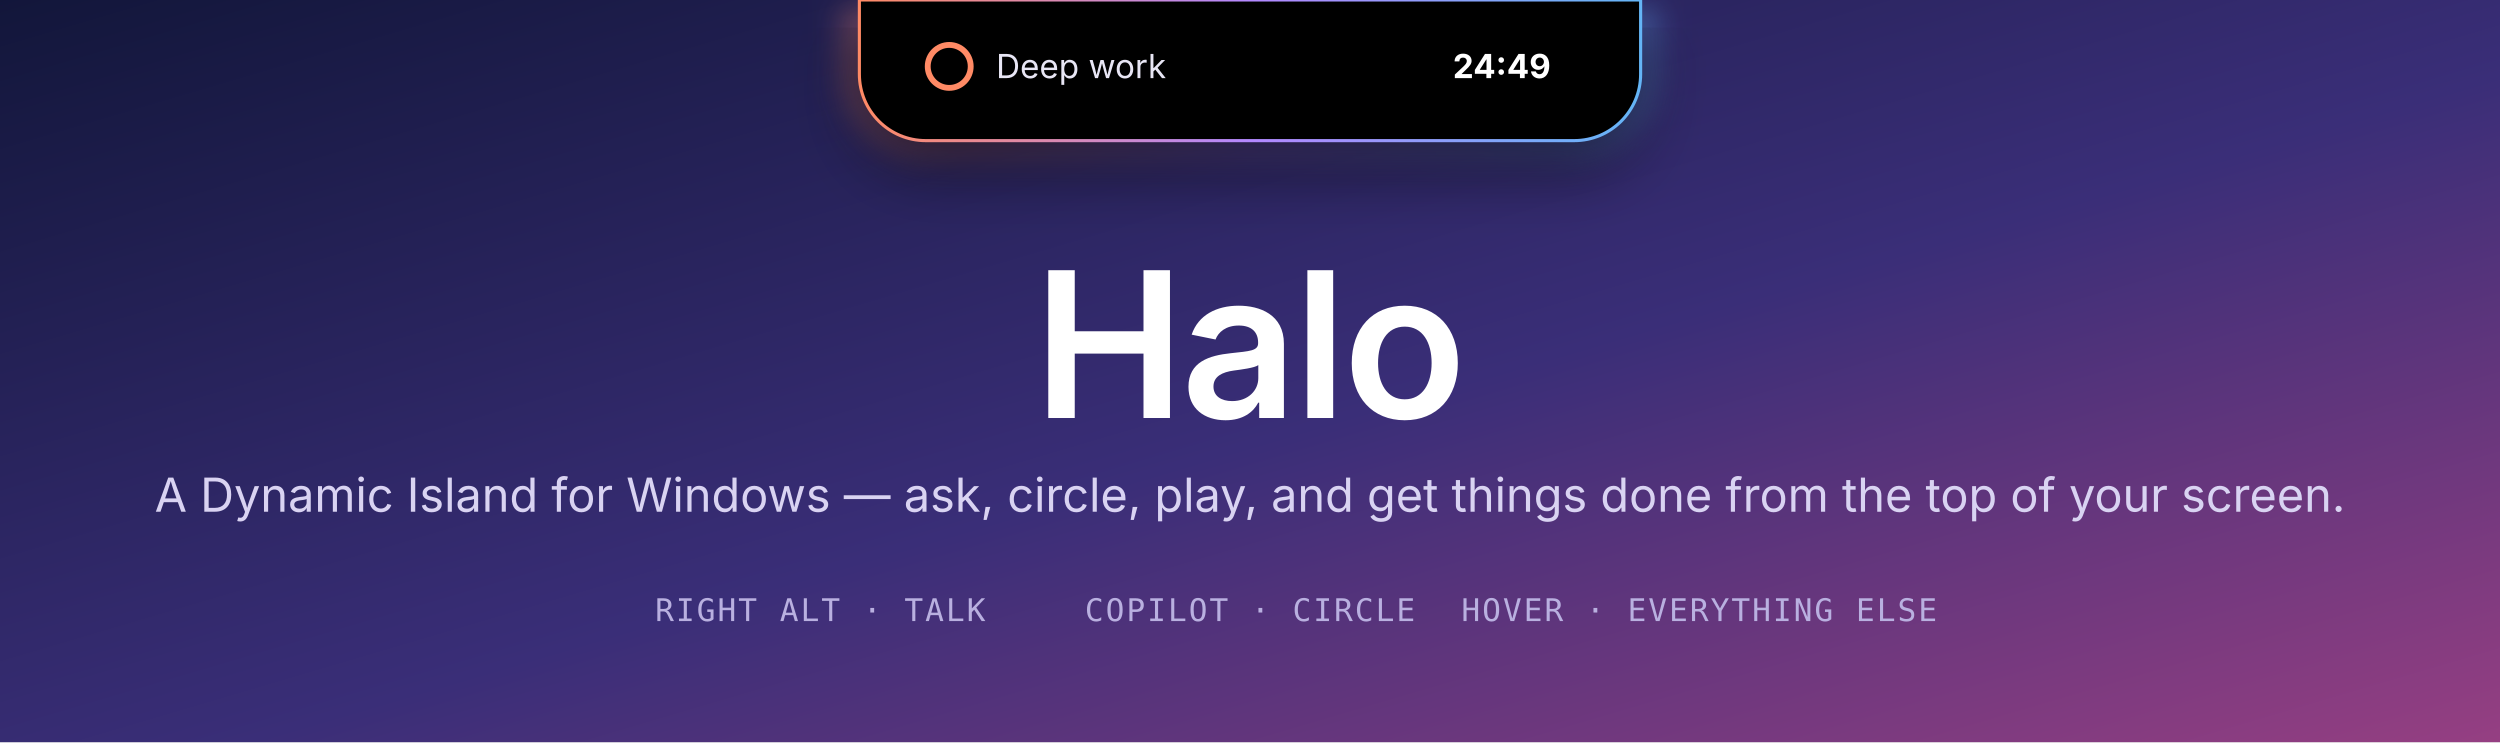
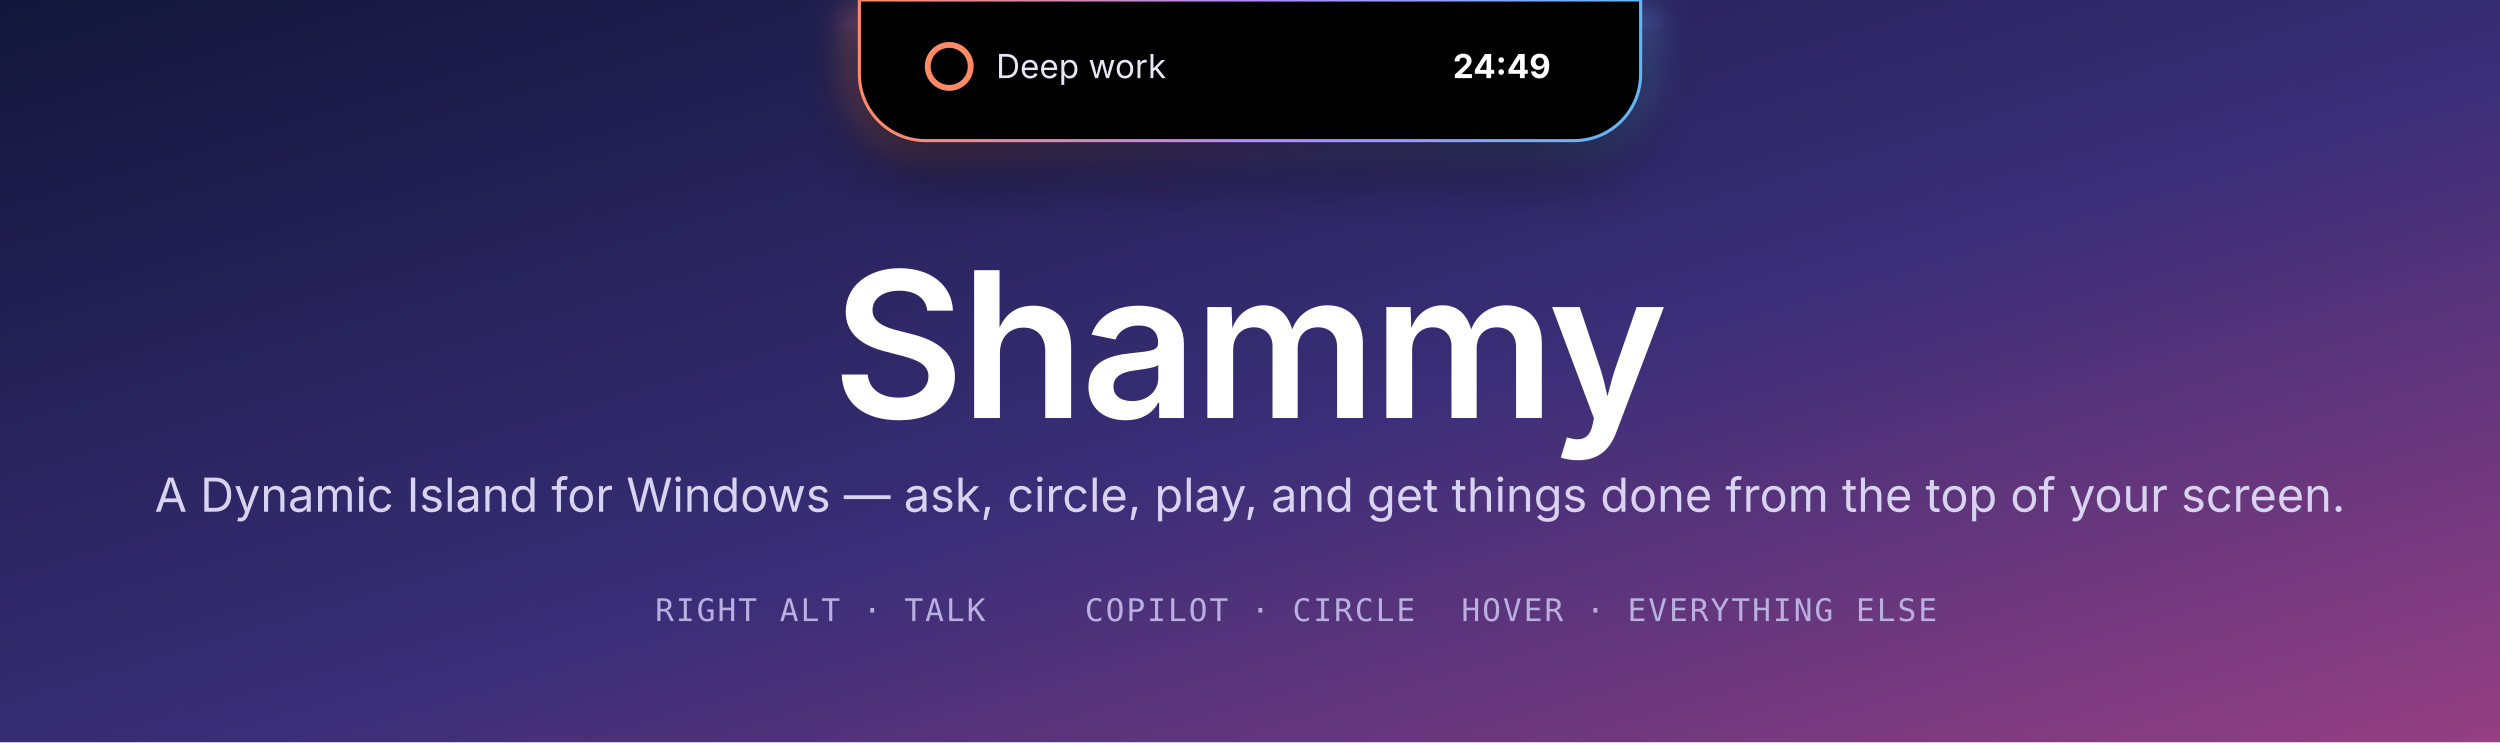
- <svg xmlns="http://www.w3.org/2000/svg" width="1280" height="380" viewBox="0 0 1280 380" role="img" aria-label="Halo — a Dynamic Island for Windows">
+ <svg xmlns="http://www.w3.org/2000/svg" width="1280" height="380" viewBox="0 0 1280 380" role="img" aria-label="Shammy — a Dynamic Island for Windows">
  <defs>
    <linearGradient id="bg" x1="0" y1="0" x2="1" y2="1">
      <stop offset="0" stop-color="#12163a" />
      <stop offset="0.55" stop-color="#3a2e78" />
      <stop offset="1" stop-color="#963f82" />
    </linearGradient>
    <linearGradient id="edge" x1="0" y1="0" x2="1" y2="0">
      <stop offset="0" stop-color="#ff8a65" />
      <stop offset="0.5" stop-color="#b388ff" />
      <stop offset="1" stop-color="#64b5f6" />
    </linearGradient>
    <filter id="glow" x="-20%" y="-60%" width="140%" height="260%">
      <feGaussianBlur stdDeviation="9" />
    </filter>
    <filter id="shadow" x="-20%" y="-50%" width="140%" height="220%">
      <feDropShadow dx="0" dy="14" stdDeviation="16" flood-color="#000" flood-opacity="0.55" />
    </filter>
  </defs>
  <rect width="1280" height="380" fill="url(#bg)" />
  <path d="M440 0 H840 V38 a34 34 0 0 1 -34 34 H474 a34 34 0 0 1 -34 -34 Z" fill="none" stroke="url(#edge)" stroke-width="10" opacity="0.55" filter="url(#glow)" />
  <path d="M440 0 H840 V38 a34 34 0 0 1 -34 34 H474 a34 34 0 0 1 -34 -34 Z" fill="#000" filter="url(#shadow)" />
  <path d="M440 0 H840 V38 a34 34 0 0 1 -34 34 H474 a34 34 0 0 1 -34 -34 Z" fill="none" stroke="url(#edge)" stroke-width="1.6" />
  <circle cx="486" cy="34" r="11" fill="none" stroke="#ff8a65" stroke-width="3" />
  <text x="510" y="40" font-family="Segoe UI, Inter, Helvetica, Arial, sans-serif" font-size="17" fill="#e8e6f5">Deep work</text>
  <text x="794" y="40" text-anchor="end" font-family="Segoe UI, Inter, Helvetica, Arial, sans-serif" font-size="17" font-weight="700" fill="#ffffff">24:49</text>
-   <text x="640" y="214" text-anchor="middle" font-family="Segoe UI Variable Display, Segoe UI, Inter, Helvetica, Arial, sans-serif" font-size="104" font-weight="600" letter-spacing="-2" fill="#ffffff">Halo</text>
+   <text x="640" y="214" text-anchor="middle" font-family="Segoe UI Variable Display, Segoe UI, Inter, Helvetica, Arial, sans-serif" font-size="104" font-weight="600" letter-spacing="-2" fill="#ffffff">Shammy</text>
  <text x="640" y="262" text-anchor="middle" font-family="Segoe UI, Inter, Helvetica, Arial, sans-serif" font-size="24" fill="#d9d3f2">A Dynamic Island for Windows — ask, circle, play, and get things done from the top of your screen.</text>
  <g font-family="Cascadia Mono, Consolas, monospace" font-size="16" fill="#b9b0e0" letter-spacing="1" text-anchor="middle">
    <text x="420" y="318">RIGHT ALT · TALK</text>
    <text x="640" y="318">COPILOT · CIRCLE</text>
    <text x="870" y="318">HOVER · EVERYTHING ELSE</text>
  </g>
</svg>
